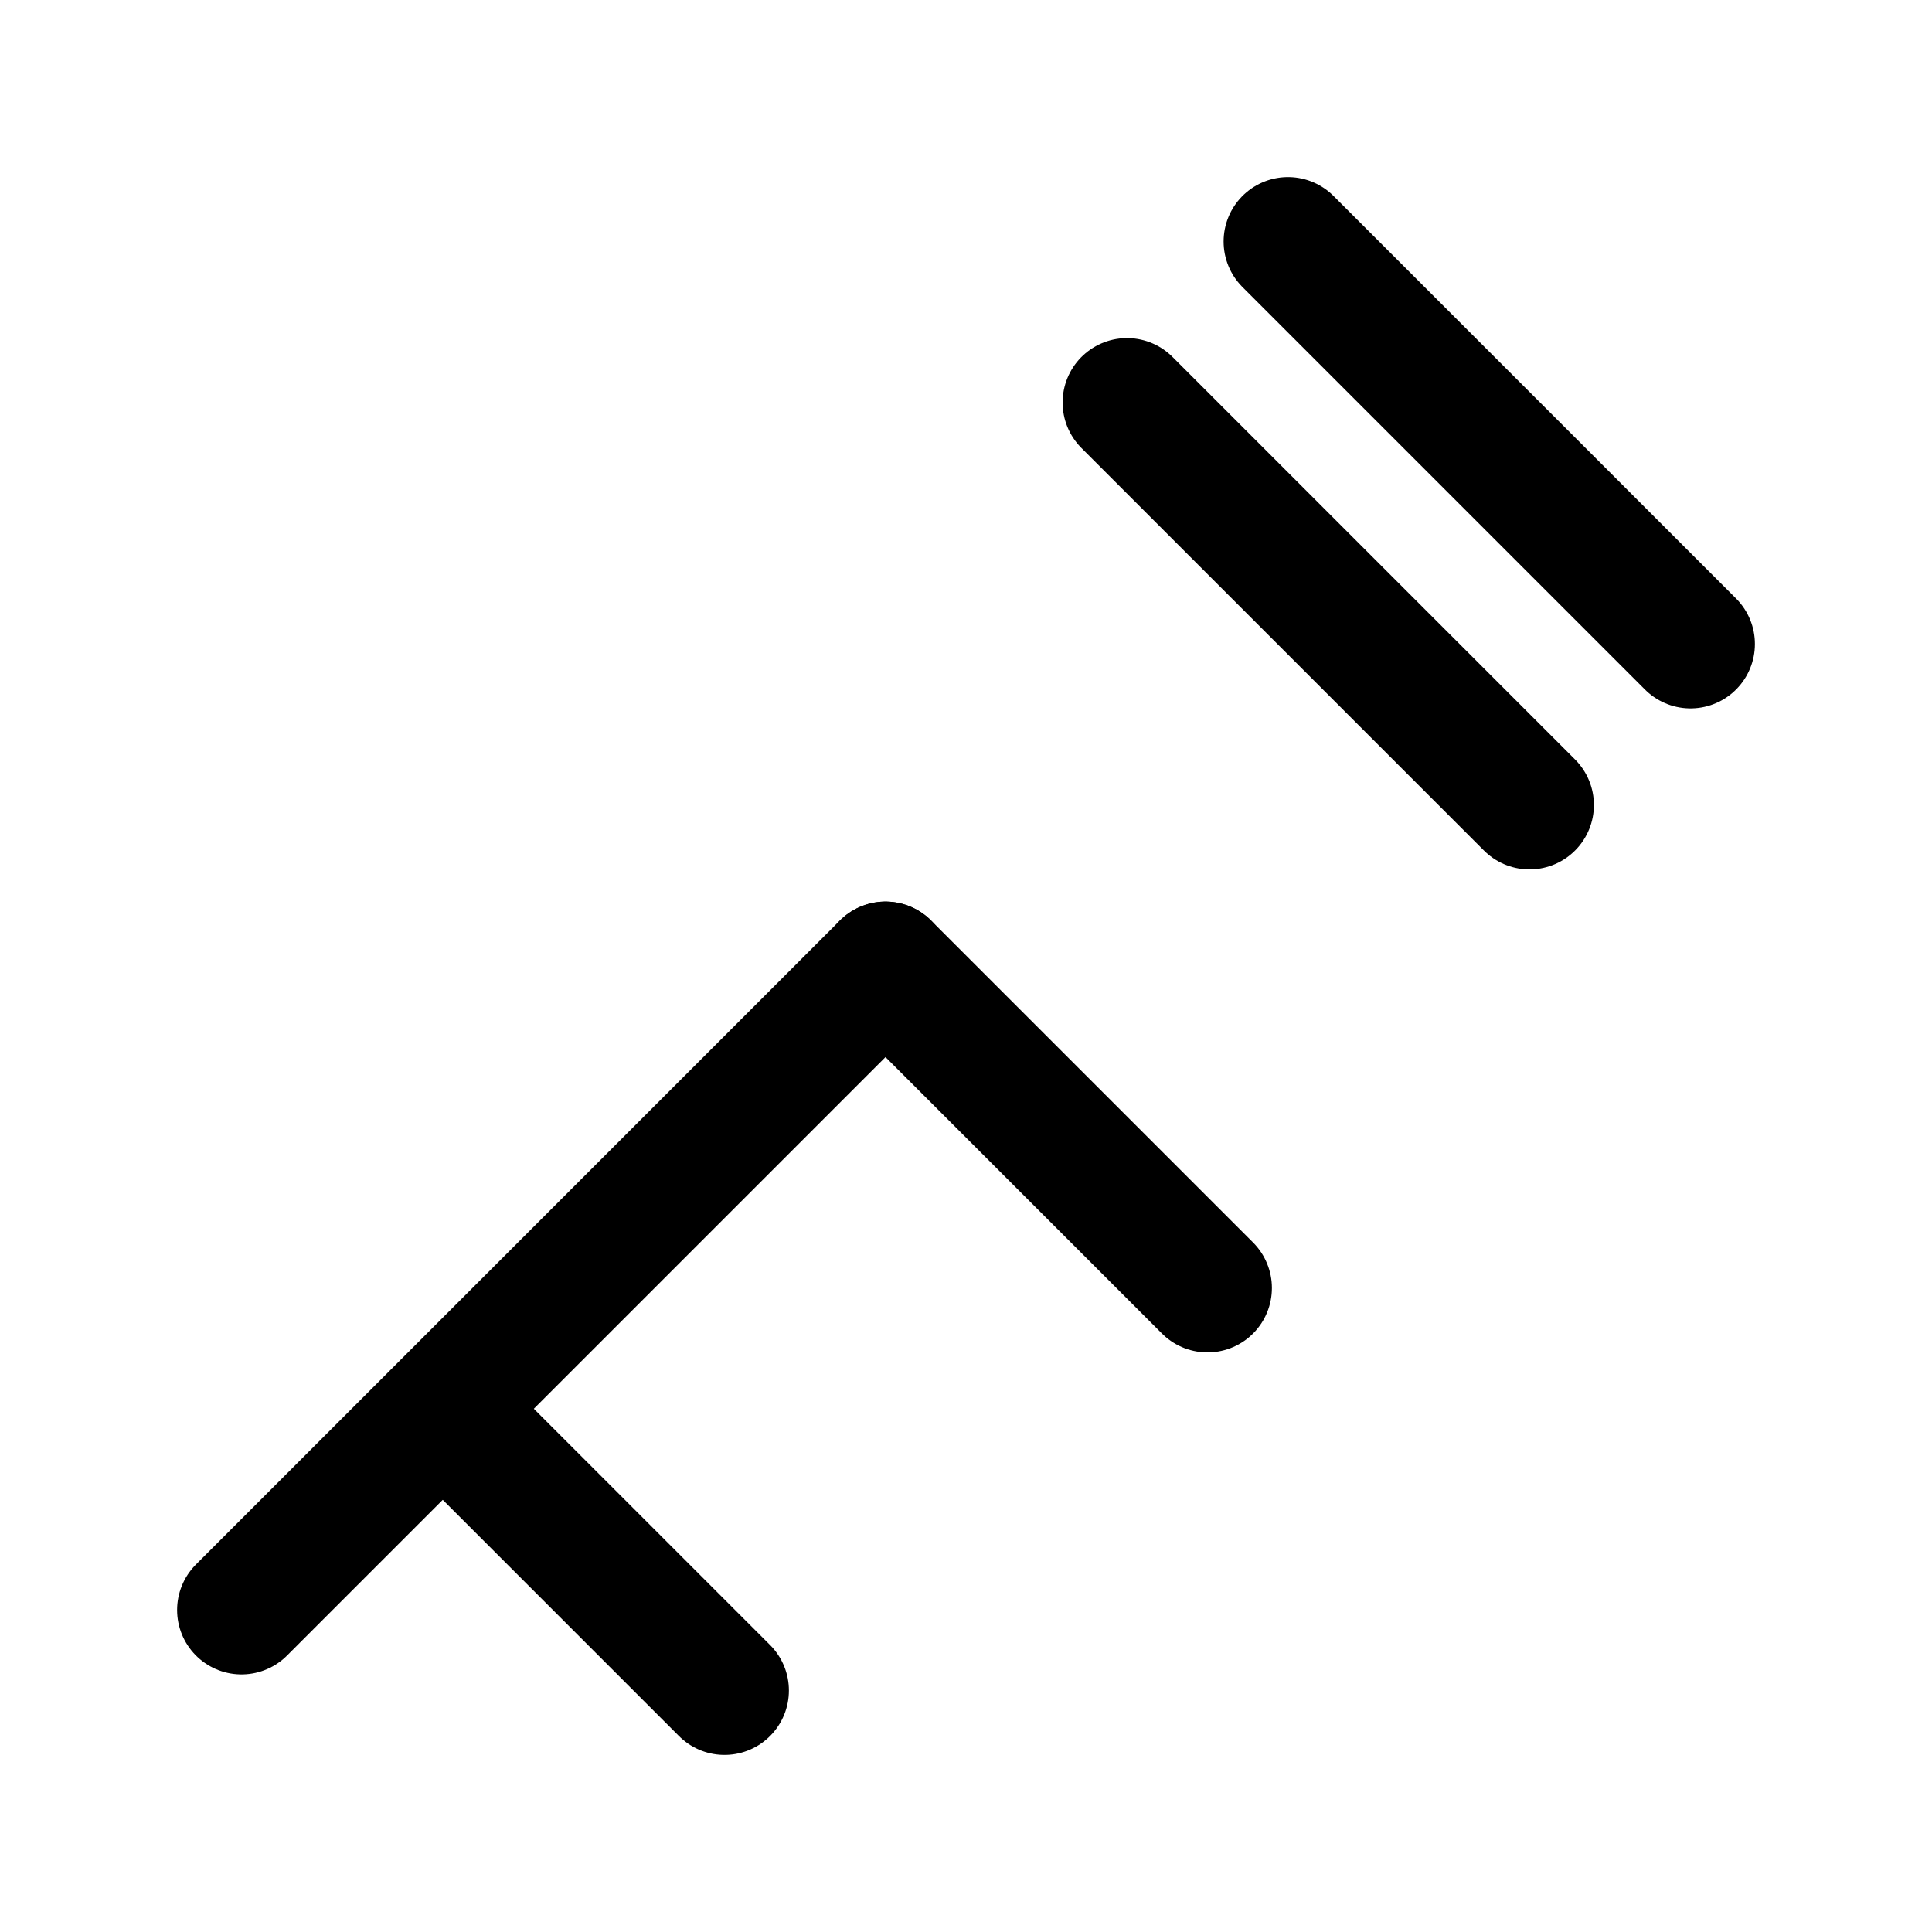
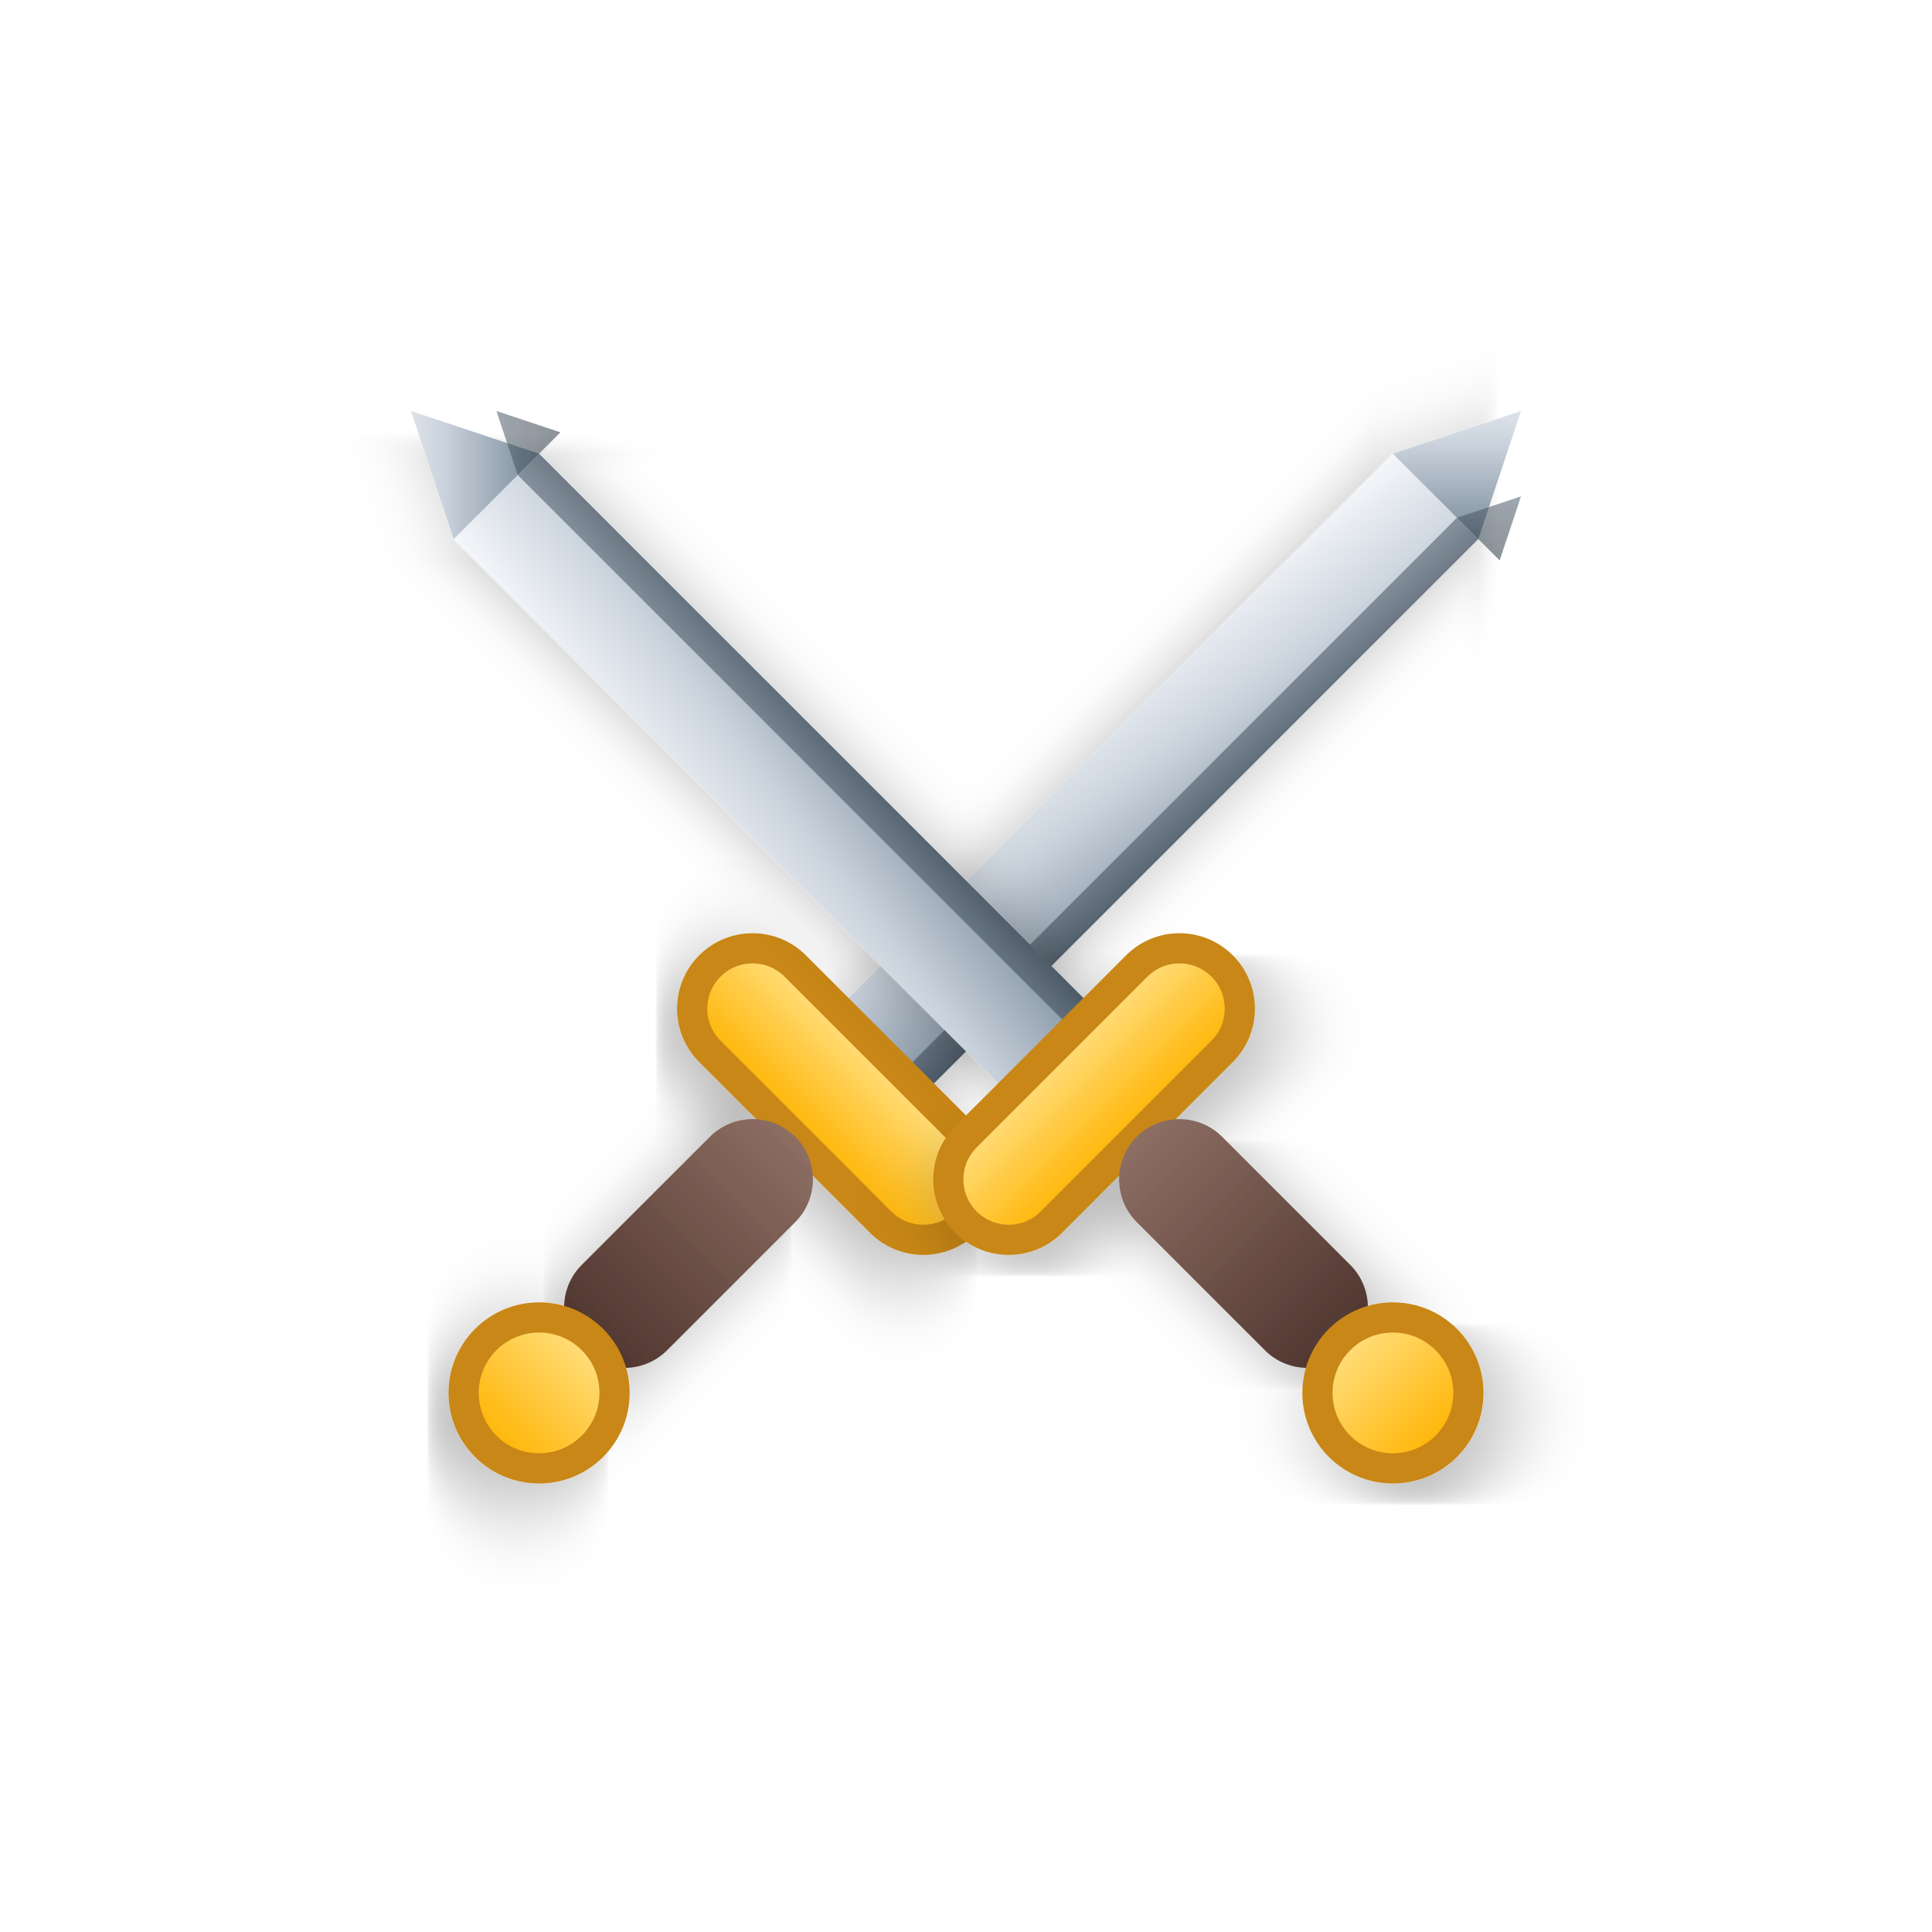
- <svg xmlns="http://www.w3.org/2000/svg" width="24" height="24" viewBox="0 0 24 24" fill="none" stroke="currentColor" stroke-width="1.6" stroke-linecap="round" stroke-linejoin="round">
-   <path d="M3 20l8-8" />
-   <path d="M11 12l4 4" />
-   <path d="M14 5l5 5" />
-   <path d="M16 3l5 5" />
-   <path d="M6 18l3 3" />
+ <svg xmlns="http://www.w3.org/2000/svg" viewBox="0 0 64 64" width="64" height="64">
+   <defs>
+     <linearGradient id="steel" x1="0" y1="0" x2="1" y2="1">
+       <stop offset="0" stop-color="#F5F7FA" />
+       <stop offset="0.45" stop-color="#C9D2DC" />
+       <stop offset="1" stop-color="#7A8A9A" />
+     </linearGradient>
+     <linearGradient id="edge" x1="0" y1="0" x2="1" y2="1">
+       <stop offset="0" stop-color="#5C6B78" />
+       <stop offset="1" stop-color="#2E3A45" />
+     </linearGradient>
+     <linearGradient id="gold" x1="0" y1="0" x2="0" y2="1">
+       <stop offset="0" stop-color="#FFE082" />
+       <stop offset="1" stop-color="#FFB300" />
+     </linearGradient>
+     <linearGradient id="handle" x1="0" y1="0" x2="0" y2="1">
+       <stop offset="0" stop-color="#8D6E63" />
+       <stop offset="1" stop-color="#4E342E" />
+     </linearGradient>
+     <filter id="shadow" x="-20%" y="-20%" width="140%" height="140%">
+       <feDropShadow dx="0" dy="1" stdDeviation="1" flood-color="#000000" flood-opacity="0.25" />
+     </filter>
+   </defs>
+   <g transform="rotate(45 32 32)" filter="url(#shadow)">
+     <path d="M30 10h4v28h-4z" fill="url(#steel)" />
+     <path d="M33 10h1v28h-1z" fill="url(#edge)" opacity="0.65" />
+     <path d="M30 10l2-4 2 4z" fill="url(#steel)" />
+     <path d="M33 10l1-2 1 2z" fill="url(#edge)" opacity="0.55" />
+     <rect x="26" y="36" width="12" height="4" rx="2" fill="url(#gold)" />
+     <rect x="26" y="36" width="12" height="4" rx="2" fill="none" stroke="#C88719" stroke-width="1" />
+     <rect x="30" y="40" width="4" height="10" rx="2" fill="url(#handle)" />
+     <circle cx="32" cy="52" r="2.5" fill="url(#gold)" stroke="#C88719" stroke-width="1" />
+   </g>
+   <g transform="rotate(-45 32 32)" filter="url(#shadow)">
+     <path d="M30 10h4v28h-4z" fill="url(#steel)" />
+     <path d="M33 10h1v28h-1z" fill="url(#edge)" opacity="0.65" />
+     <path d="M30 10l2-4 2 4z" fill="url(#steel)" />
+     <path d="M33 10l1-2 1 2z" fill="url(#edge)" opacity="0.55" />
+     <rect x="26" y="36" width="12" height="4" rx="2" fill="url(#gold)" />
+     <rect x="26" y="36" width="12" height="4" rx="2" fill="none" stroke="#C88719" stroke-width="1" />
+     <rect x="30" y="40" width="4" height="10" rx="2" fill="url(#handle)" />
+     <circle cx="32" cy="52" r="2.5" fill="url(#gold)" stroke="#C88719" stroke-width="1" />
+   </g>
</svg>
